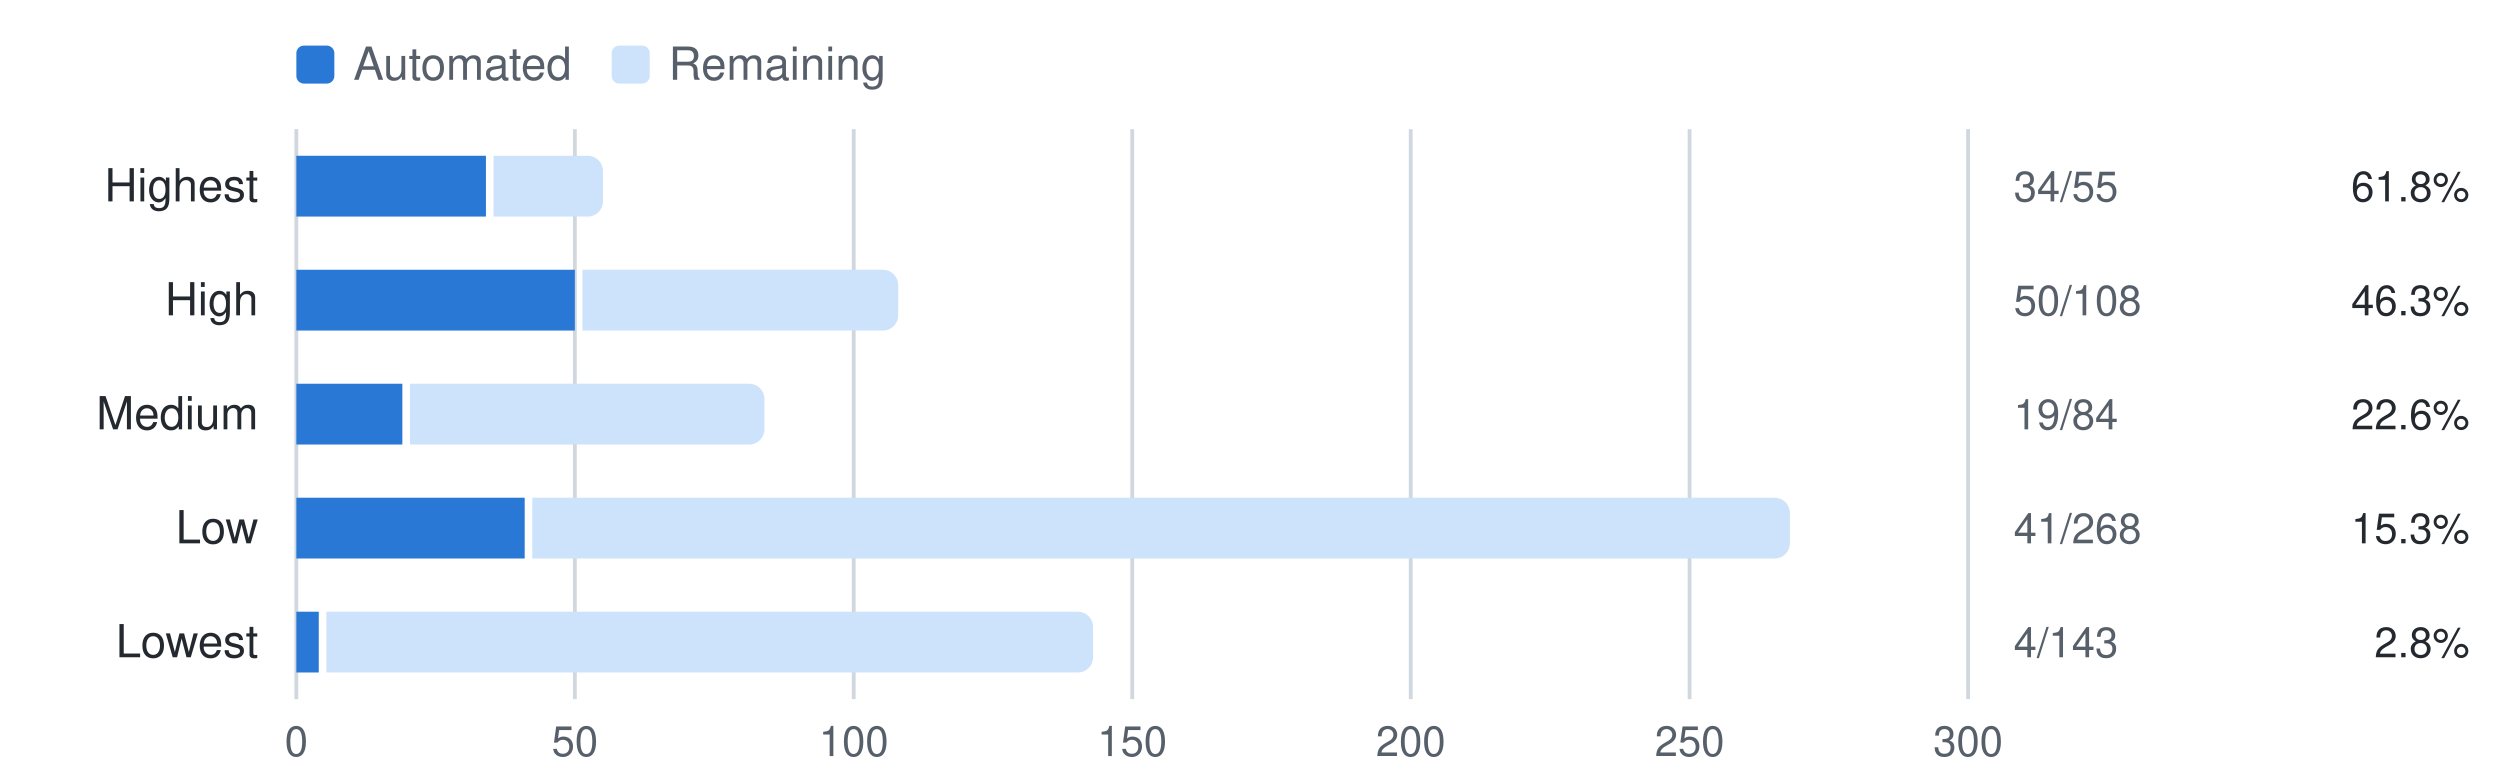
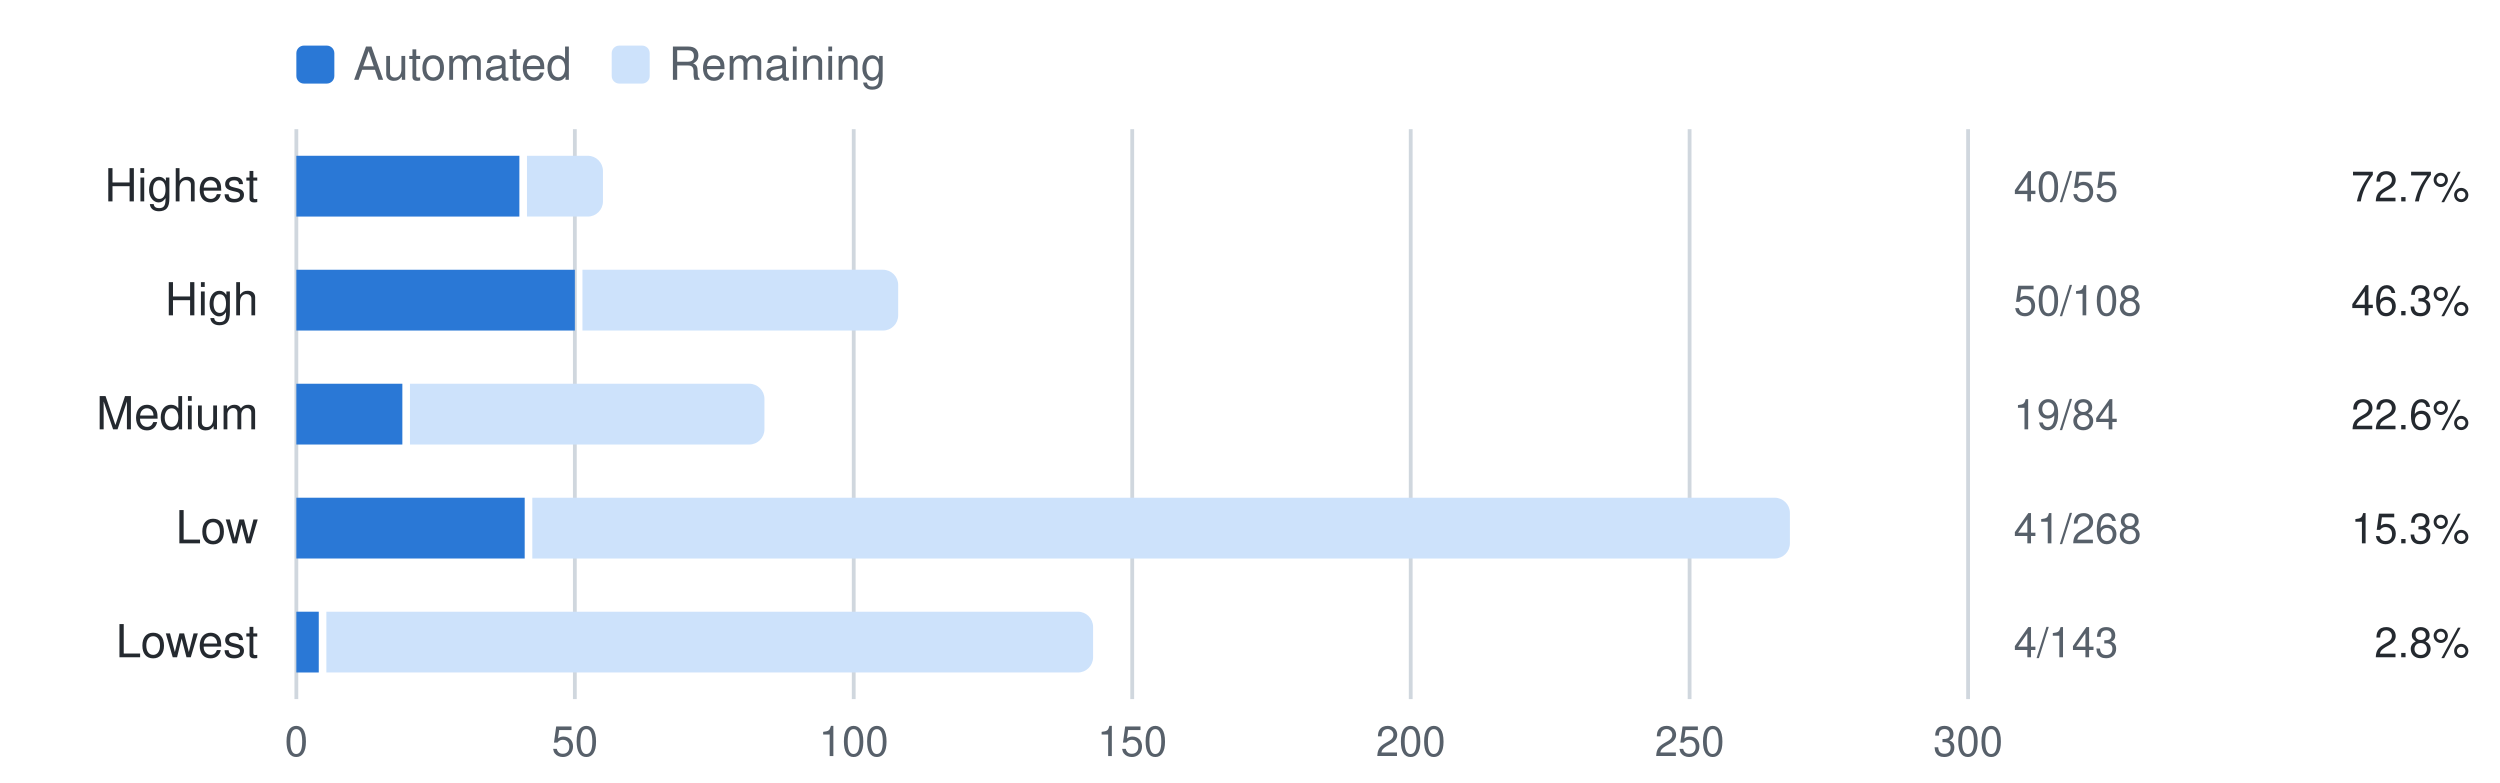
<svg xmlns="http://www.w3.org/2000/svg" width="658" height="206" viewBox="0 0 658 206" role="img" aria-label="Automated versus remaining conda CLI test cases, by priority">
  <g font-family="-apple-system,BlinkMacSystemFont,Segoe UI,Helvetica,Arial,sans-serif" font-size="12">
    <rect x="78" y="12" width="10" height="10" rx="2" fill="#2a78d6" />
    <text x="93" y="21" fill="#57606a">Automated</text>
    <rect x="161" y="12" width="10" height="10" rx="2" fill="#cde2fb" />
    <text x="176" y="21" fill="#57606a">Remaining</text>
    <line x1="78.0" y1="34" x2="78.0" y2="184" stroke="#d0d7de" stroke-width="1" />
    <text x="78.0" y="199" fill="#57606a" font-size="11" text-anchor="middle">0</text>
    <line x1="151.3" y1="34" x2="151.3" y2="184" stroke="#d0d7de" stroke-width="1" />
    <text x="151.3" y="199" fill="#57606a" font-size="11" text-anchor="middle">50</text>
    <line x1="224.7" y1="34" x2="224.7" y2="184" stroke="#d0d7de" stroke-width="1" />
    <text x="224.7" y="199" fill="#57606a" font-size="11" text-anchor="middle">100</text>
    <line x1="298.0" y1="34" x2="298.0" y2="184" stroke="#d0d7de" stroke-width="1" />
    <text x="298.0" y="199" fill="#57606a" font-size="11" text-anchor="middle">150</text>
    <line x1="371.3" y1="34" x2="371.3" y2="184" stroke="#d0d7de" stroke-width="1" />
    <text x="371.3" y="199" fill="#57606a" font-size="11" text-anchor="middle">200</text>
    <line x1="444.7" y1="34" x2="444.7" y2="184" stroke="#d0d7de" stroke-width="1" />
    <text x="444.7" y="199" fill="#57606a" font-size="11" text-anchor="middle">250</text>
    <line x1="518.0" y1="34" x2="518.0" y2="184" stroke="#d0d7de" stroke-width="1" />
    <text x="518.0" y="199" fill="#57606a" font-size="11" text-anchor="middle">300</text>
    <text x="68" y="53.0" fill="#24292f" text-anchor="end">Highest</text>
-     <path d="M78.0,41.0h49.9v16.0h-49.9z" fill="#2a78d6" />
-     <path d="M129.9,41.0H154.7A4,4 0 0 1 158.7,45.0V53.0A4,4 0 0 1 154.7,57.0H129.9z" fill="#cde2fb" />
-     <text x="530" y="53.0" fill="#57606a" font-size="11">34/55</text>
-     <text x="650" y="53.0" fill="#24292f" font-size="11" text-anchor="end">61.8%</text>
+     <path d="M78.0,41.0h58.7v16.0h-58.7z" fill="#2a78d6" />
+     <path d="M138.7,41.0H154.7A4,4 0 0 1 158.7,45.0V53.0A4,4 0 0 1 154.7,57.0H138.7z" fill="#cde2fb" />
+     <text x="530" y="53.0" fill="#57606a" font-size="11">40/55</text>
+     <text x="650" y="53.0" fill="#24292f" font-size="11" text-anchor="end">72.7%</text>
    <text x="68" y="83.0" fill="#24292f" text-anchor="end">High</text>
    <path d="M78.0,71.0h73.3v16.0h-73.3z" fill="#2a78d6" />
    <path d="M153.3,71.0H232.4A4,4 0 0 1 236.4,75.0V83.0A4,4 0 0 1 232.4,87.0H153.3z" fill="#cde2fb" />
    <text x="530" y="83.0" fill="#57606a" font-size="11">50/108</text>
    <text x="650" y="83.0" fill="#24292f" font-size="11" text-anchor="end">46.3%</text>
    <text x="68" y="113.0" fill="#24292f" text-anchor="end">Medium</text>
    <path d="M78.0,101.0h27.9v16.0h-27.9z" fill="#2a78d6" />
    <path d="M107.9,101.0H197.2A4,4 0 0 1 201.2,105.0V113.0A4,4 0 0 1 197.2,117.0H107.9z" fill="#cde2fb" />
    <text x="530" y="113.0" fill="#57606a" font-size="11">19/84</text>
    <text x="650" y="113.0" fill="#24292f" font-size="11" text-anchor="end">22.6%</text>
    <text x="68" y="143.0" fill="#24292f" text-anchor="end">Low</text>
    <path d="M78.0,131.0h60.1v16.0h-60.1z" fill="#2a78d6" />
    <path d="M140.1,131.0H467.1A4,4 0 0 1 471.1,135.0V143.0A4,4 0 0 1 467.1,147.0H140.1z" fill="#cde2fb" />
    <text x="530" y="143.0" fill="#57606a" font-size="11">41/268</text>
    <text x="650" y="143.0" fill="#24292f" font-size="11" text-anchor="end">15.3%</text>
    <text x="68" y="173.0" fill="#24292f" text-anchor="end">Lowest</text>
    <path d="M78.0,161.0h5.9v16.0h-5.9z" fill="#2a78d6" />
    <path d="M85.9,161.0H283.7A4,4 0 0 1 287.7,165.0V173.0A4,4 0 0 1 283.7,177.0H85.9z" fill="#cde2fb" />
    <text x="530" y="173.0" fill="#57606a" font-size="11">4/143</text>
    <text x="650" y="173.0" fill="#24292f" font-size="11" text-anchor="end">2.8%</text>
  </g>
</svg>
